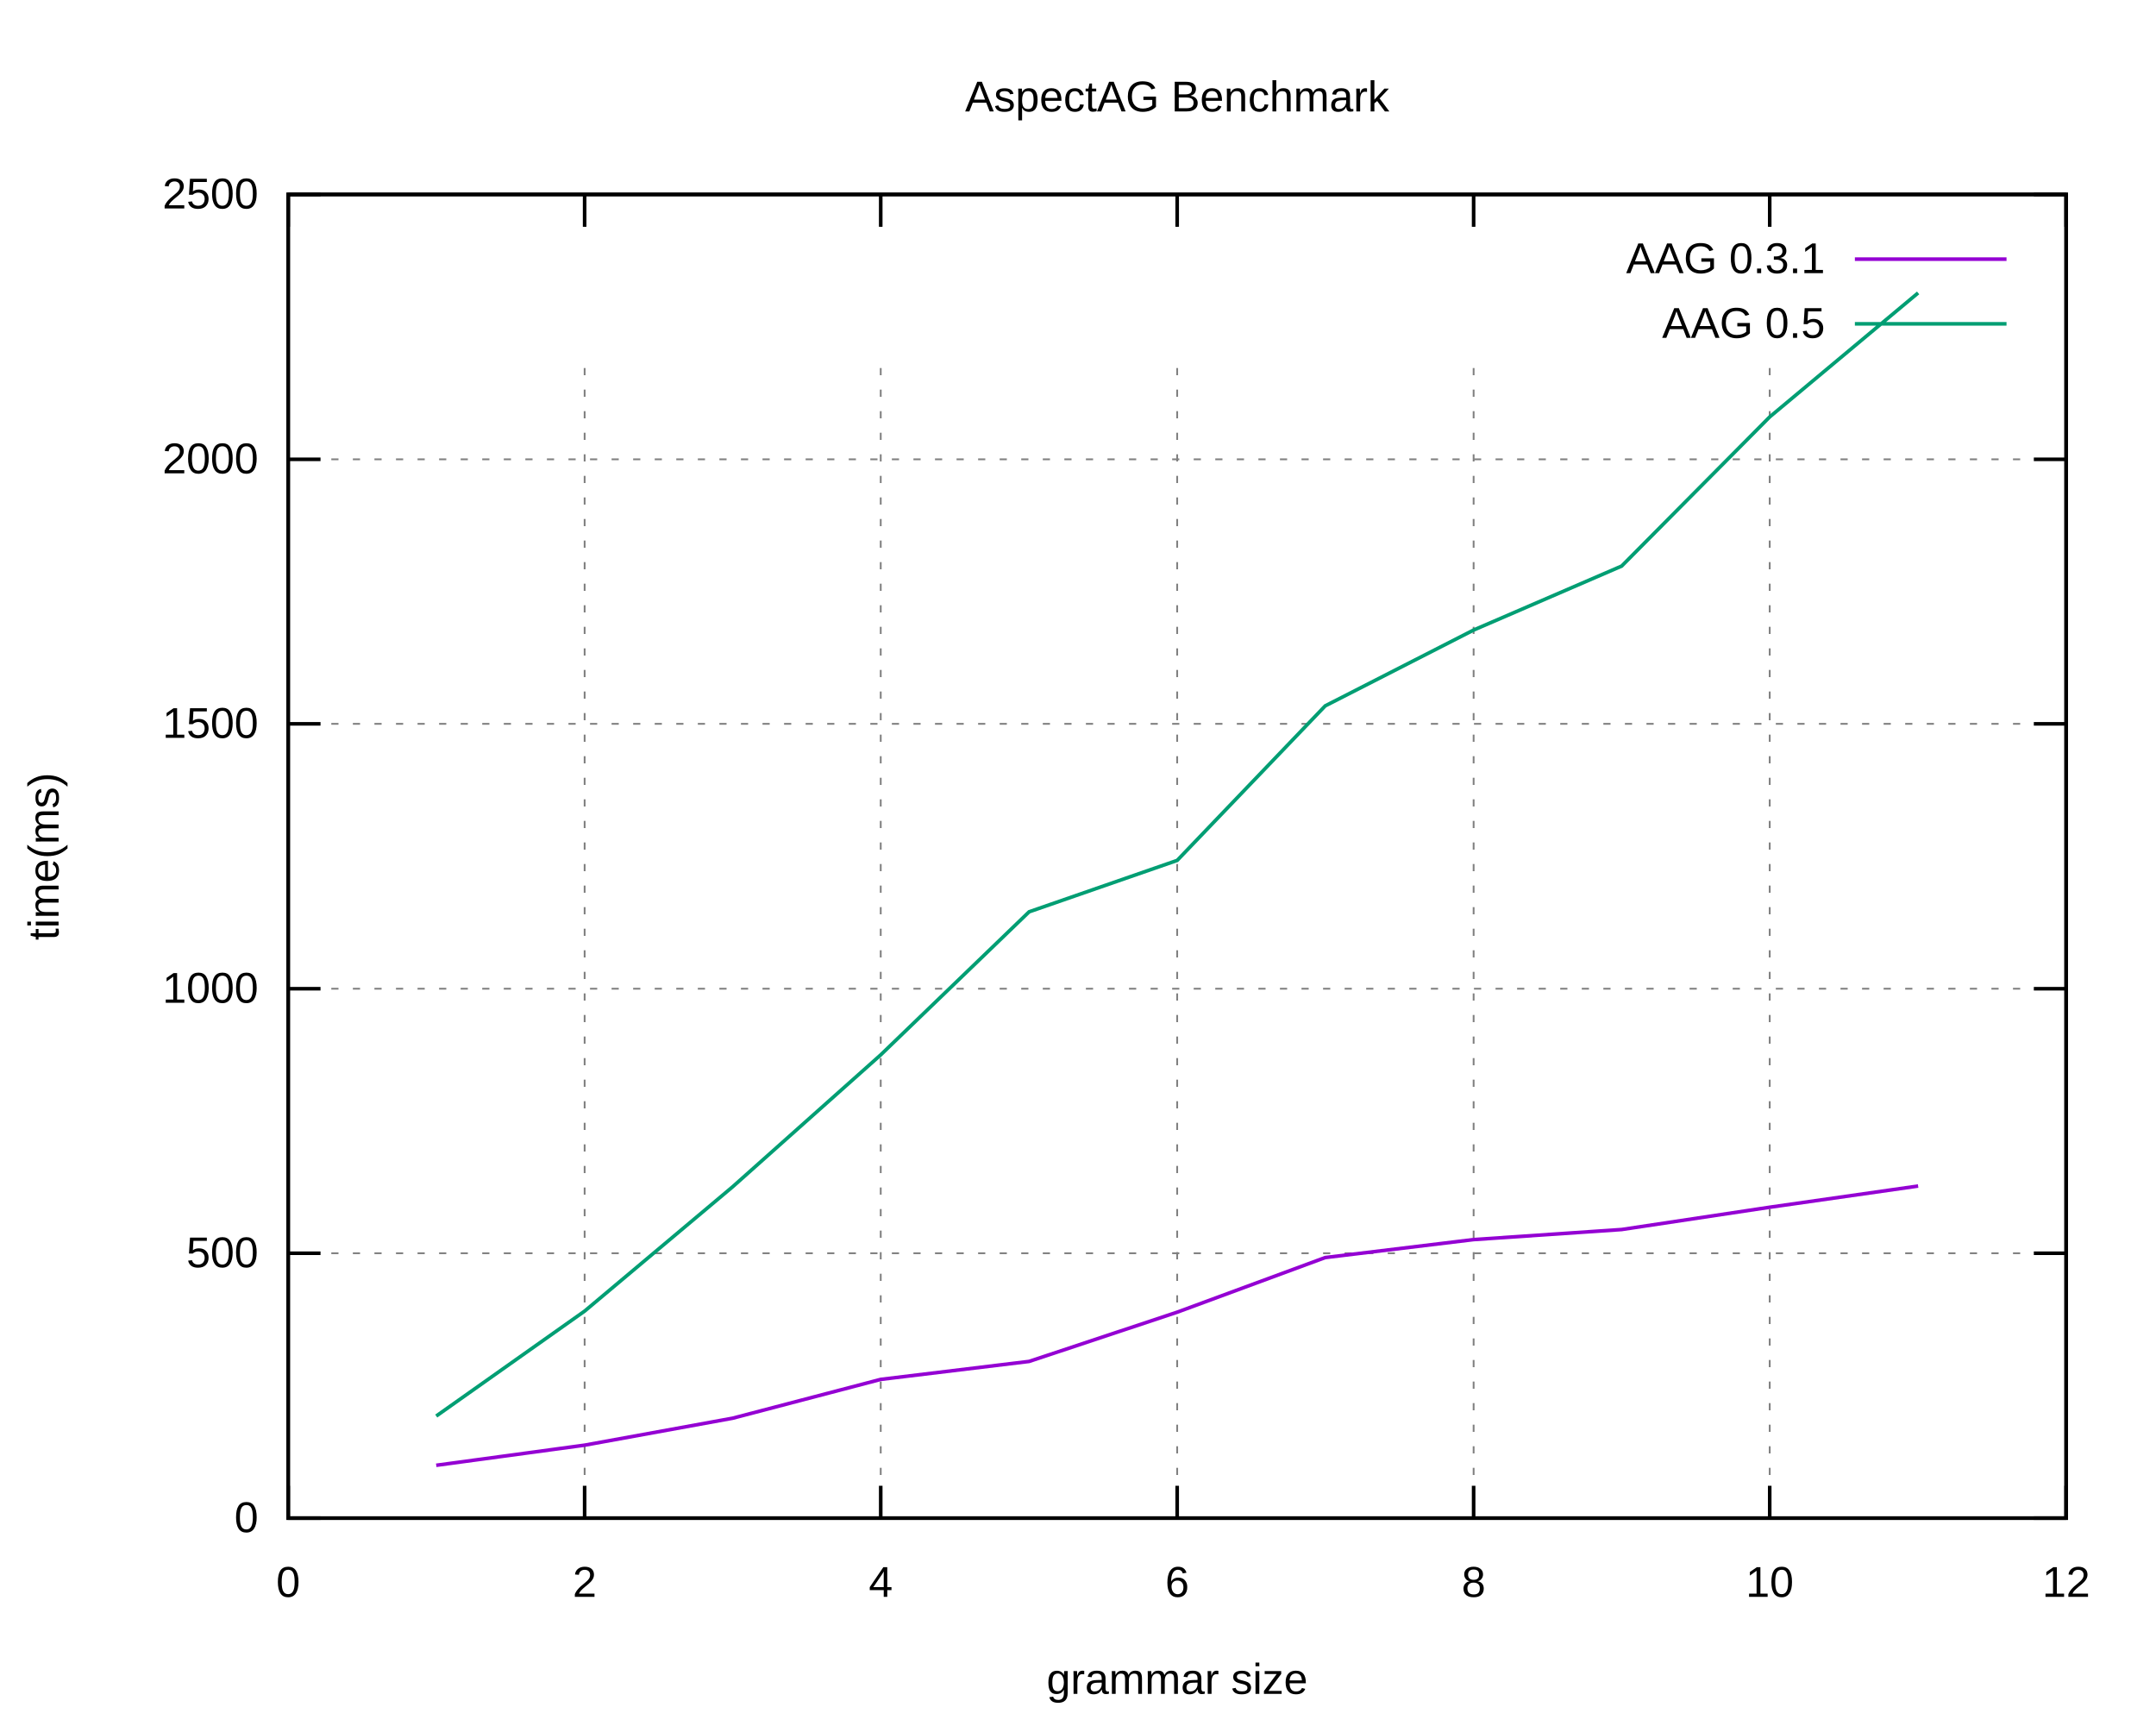
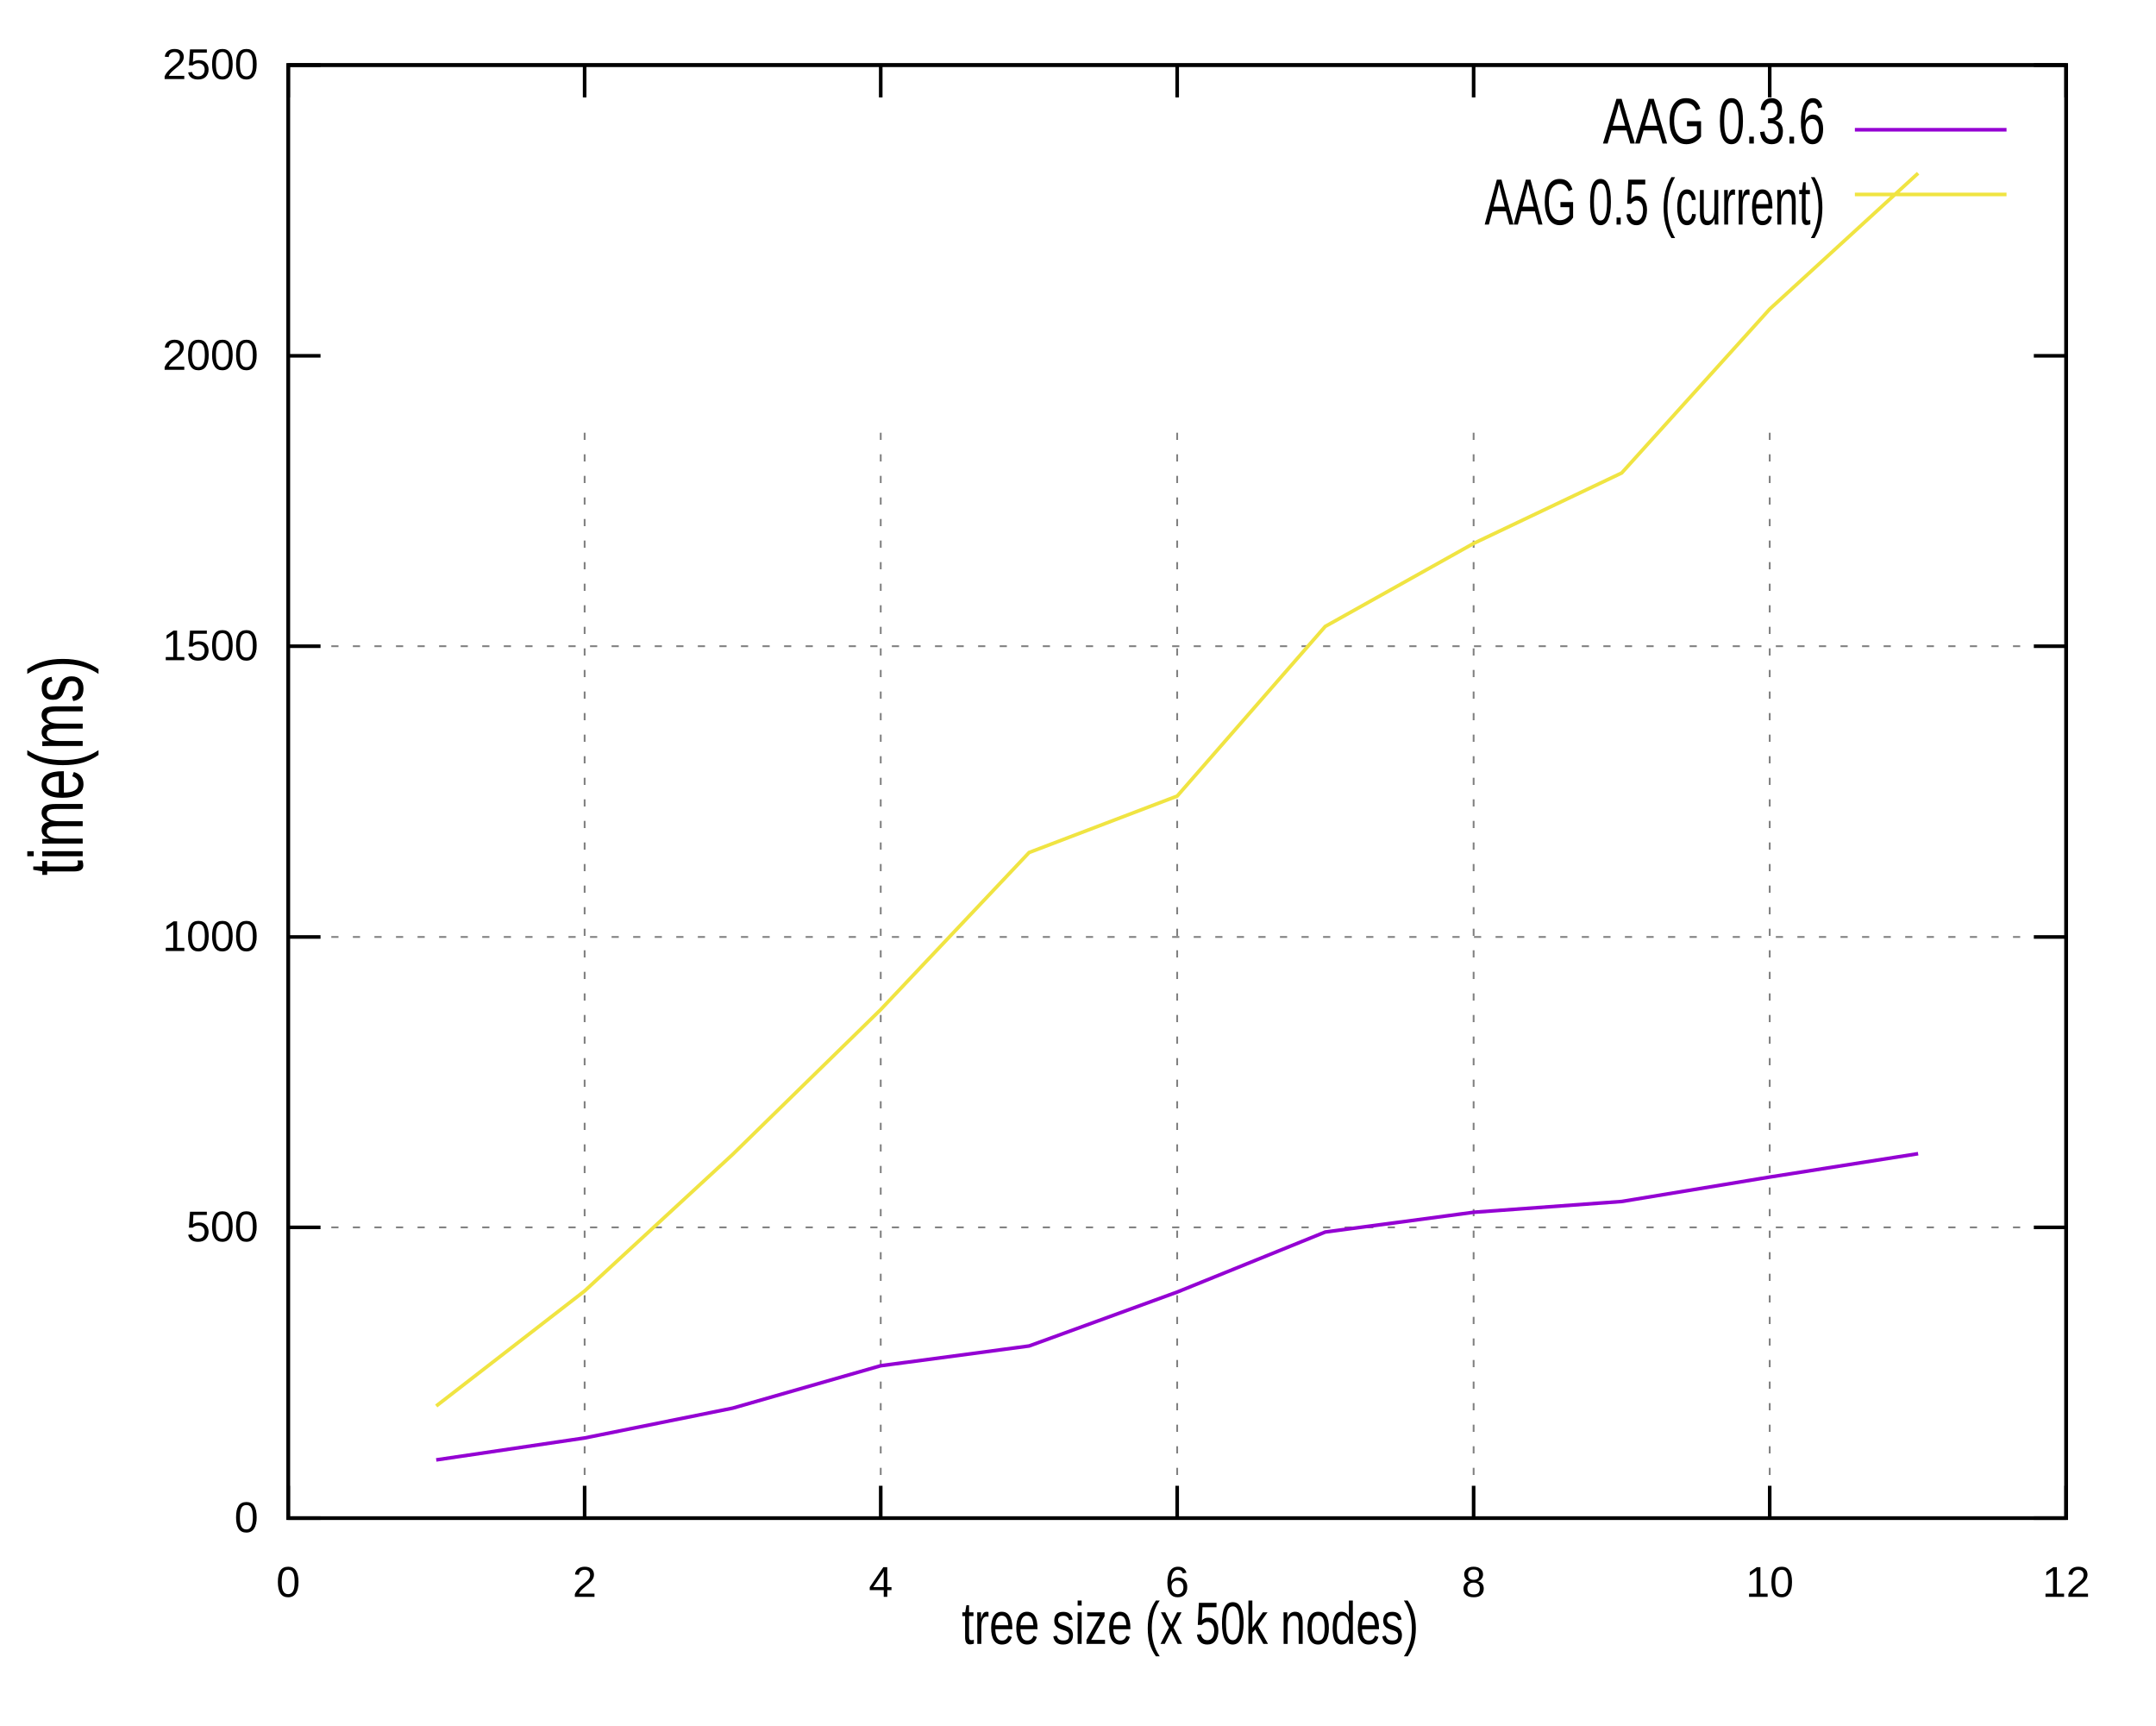
- <svg xmlns="http://www.w3.org/2000/svg" xmlns:xlink="http://www.w3.org/1999/xlink" width="600" height="480" viewBox="0 0 600 480">
+ <svg xmlns="http://www.w3.org/2000/svg" xmlns:xlink="http://www.w3.org/1999/xlink" width="600" height="480" viewBox="0 0 600 480" version="1.1" id="svg376">
+   <defs id="defs380" />
  <g id="gnuplot_canvas">
-     <rect x="0" y="0" width="600" height="480" fill="none" />
-     <defs>
-       <circle id="gpDot" r="0.5" stroke-width="0.5" stroke="currentColor" />
-       <path id="gpPt0" stroke-width="0.222" stroke="currentColor" d="M-1,0 h2 M0,-1 v2" />
-       <path id="gpPt1" stroke-width="0.222" stroke="currentColor" d="M-1,-1 L1,1 M1,-1 L-1,1" />
-       <path id="gpPt2" stroke-width="0.222" stroke="currentColor" d="M-1,0 L1,0 M0,-1 L0,1 M-1,-1 L1,1 M-1,1 L1,-1" />
-       <rect id="gpPt3" stroke-width="0.222" stroke="currentColor" x="-1" y="-1" width="2" height="2" />
-       <rect id="gpPt4" stroke-width="0.222" stroke="currentColor" fill="currentColor" x="-1" y="-1" width="2" height="2" />
-       <circle id="gpPt5" stroke-width="0.222" stroke="currentColor" cx="0" cy="0" r="1" />
-       <use xlink:href="#gpPt5" id="gpPt6" fill="currentColor" stroke="none" />
-       <path id="gpPt7" stroke-width="0.222" stroke="currentColor" d="M0,-1.33 L-1.33,0.67 L1.33,0.67 z" />
-       <use xlink:href="#gpPt7" id="gpPt8" fill="currentColor" stroke="none" />
-       <use xlink:href="#gpPt7" id="gpPt9" stroke="currentColor" transform="rotate(180)" />
-       <use xlink:href="#gpPt9" id="gpPt10" fill="currentColor" stroke="none" />
-       <use xlink:href="#gpPt3" id="gpPt11" stroke="currentColor" transform="rotate(45)" />
-       <use xlink:href="#gpPt11" id="gpPt12" fill="currentColor" stroke="none" />
-       <path id="gpPt13" stroke-width="0.222" stroke="currentColor" d="M0,1.330 L1.265,0.411 L0.782,-1.067 L-0.782,-1.076 L-1.265,0.411 z" />
-       <use xlink:href="#gpPt13" id="gpPt14" fill="currentColor" stroke="none" />
+     <rect x="0" y="0" width="600" height="480" id="rect6" style="fill:none" />
+     <defs id="defs34">
+       <circle id="gpDot" r="0.5" cx="0" cy="0" style="stroke:currentColor;stroke-width:0.5" />
+       <path id="gpPt0" d="M -1,0 H 1 M 0,-1 v 2" style="stroke:currentColor;stroke-width:0.222" />
+       <path id="gpPt1" d="M -1,-1 1,1 M 1,-1 -1,1" style="stroke:currentColor;stroke-width:0.222" />
+       <path id="gpPt2" d="M -1,0 H 1 M 0,-1 v 2 m -1,-2 2,2 m -2,0 2,-2" style="stroke:currentColor;stroke-width:0.222" />
+       <rect id="gpPt3" x="-1" y="-1" width="2" height="2" style="stroke:currentColor;stroke-width:0.222" />
+       <rect id="gpPt4" x="-1" y="-1" width="2" height="2" style="fill:currentColor;stroke:currentColor;stroke-width:0.222" />
+       <circle id="gpPt5" cx="0" cy="0" r="1" style="stroke:currentColor;stroke-width:0.222" />
+       <use xlink:href="#gpPt5" id="gpPt6" style="fill:currentColor;stroke:none" x="0" y="0" width="100%" height="100%" />
+       <path id="gpPt7" d="m 0,-1.33 -1.33,2 h 2.66 z" style="stroke:currentColor;stroke-width:0.222" />
+       <use xlink:href="#gpPt7" id="gpPt8" style="fill:currentColor;stroke:none" x="0" y="0" width="100%" height="100%" />
+       <use xlink:href="#gpPt7" id="gpPt9" transform="scale(-1)" style="stroke:currentColor" x="0" y="0" width="100%" height="100%" />
+       <use xlink:href="#gpPt9" id="gpPt10" style="fill:currentColor;stroke:none" x="0" y="0" width="100%" height="100%" />
+       <use xlink:href="#gpPt3" id="gpPt11" transform="rotate(45)" style="stroke:currentColor" x="0" y="0" width="100%" height="100%" />
+       <use xlink:href="#gpPt11" id="gpPt12" style="fill:currentColor;stroke:none" x="0" y="0" width="100%" height="100%" />
+       <path id="gpPt13" d="M 0,1.33 1.265,0.411 0.782,-1.067 -0.782,-1.076 -1.265,0.411 Z" style="stroke:currentColor;stroke-width:0.222" />
+       <use xlink:href="#gpPt13" id="gpPt14" style="fill:currentColor;stroke:none" x="0" y="0" width="100%" height="100%" />
      <filter id="textbox" filterUnits="objectBoundingBox" x="0" y="0" height="1" width="1">
-         <feFlood flood-color="white" flood-opacity="1" result="bgnd" />
-         <feComposite in="SourceGraphic" in2="bgnd" operator="atop" />
+         <feFlood flood-color="white" flood-opacity="1" result="bgnd" id="feFlood24" />
+         <feComposite in="SourceGraphic" in2="bgnd" operator="atop" id="feComposite26" />
      </filter>
      <filter id="greybox" filterUnits="objectBoundingBox" x="0" y="0" height="1" width="1">
-         <feFlood flood-color="lightgrey" flood-opacity="1" result="grey" />
-         <feComposite in="SourceGraphic" in2="grey" operator="atop" />
+         <feFlood flood-color="lightgrey" flood-opacity="1" result="grey" id="feFlood29" />
+         <feComposite in="SourceGraphic" in2="grey" operator="atop" id="feComposite31" />
      </filter>
    </defs>
-     <g fill="none" color="white" stroke="currentColor" stroke-width="1.00" stroke-linecap="butt" stroke-linejoin="miter">
- </g>
-     <g fill="none" color="black" stroke="currentColor" stroke-width="1.00" stroke-linecap="butt" stroke-linejoin="miter">
- </g>
-     <g fill="none" color="black" stroke="black" stroke-width="0.50" stroke-linecap="butt" stroke-linejoin="miter">
- </g>
-     <g fill="none" color="gray" stroke="currentColor" stroke-width="0.50" stroke-linecap="butt" stroke-linejoin="miter">
-       <path stroke="gray" stroke-dasharray="2,4" class="gridline" d="M80.2,422.4 L575.0,422.4  " />
-     </g>
-     <g fill="none" color="gray" stroke="gray" stroke-width="1.00" stroke-linecap="butt" stroke-linejoin="miter">
- </g>
-     <g fill="none" color="black" stroke="currentColor" stroke-width="1.00" stroke-linecap="butt" stroke-linejoin="miter">
-       <path stroke="black" d="M80.2,422.4 L89.2,422.4 M575.0,422.4 L566.0,422.4  " />
-       <g transform="translate(71.9,426.3)" stroke="none" fill="black" font-family="Arial" font-size="12.00" text-anchor="end">
-         <text>
-           <tspan font-family="Arial"> 0</tspan>
-         </text>
-       </g>
-     </g>
-     <g fill="none" color="black" stroke="currentColor" stroke-width="1.00" stroke-linecap="butt" stroke-linejoin="miter">
- </g>
-     <g fill="none" color="black" stroke="black" stroke-width="0.50" stroke-linecap="butt" stroke-linejoin="miter">
- </g>
-     <g fill="none" color="gray" stroke="currentColor" stroke-width="0.50" stroke-linecap="butt" stroke-linejoin="miter">
-       <path stroke="gray" stroke-dasharray="2,4" class="gridline" d="M80.2,348.7 L575.0,348.7  " />
-     </g>
-     <g fill="none" color="gray" stroke="gray" stroke-width="1.00" stroke-linecap="butt" stroke-linejoin="miter">
- </g>
-     <g fill="none" color="black" stroke="currentColor" stroke-width="1.00" stroke-linecap="butt" stroke-linejoin="miter">
-       <path stroke="black" d="M80.2,348.7 L89.2,348.7 M575.0,348.7 L566.0,348.7  " />
-       <g transform="translate(71.9,352.6)" stroke="none" fill="black" font-family="Arial" font-size="12.00" text-anchor="end">
-         <text>
-           <tspan font-family="Arial"> 500</tspan>
-         </text>
-       </g>
-     </g>
-     <g fill="none" color="black" stroke="currentColor" stroke-width="1.00" stroke-linecap="butt" stroke-linejoin="miter">
- </g>
-     <g fill="none" color="black" stroke="black" stroke-width="0.50" stroke-linecap="butt" stroke-linejoin="miter">
- </g>
-     <g fill="none" color="gray" stroke="currentColor" stroke-width="0.50" stroke-linecap="butt" stroke-linejoin="miter">
-       <path stroke="gray" stroke-dasharray="2,4" class="gridline" d="M80.2,275.1 L575.0,275.1  " />
-     </g>
-     <g fill="none" color="gray" stroke="gray" stroke-width="1.00" stroke-linecap="butt" stroke-linejoin="miter">
- </g>
-     <g fill="none" color="black" stroke="currentColor" stroke-width="1.00" stroke-linecap="butt" stroke-linejoin="miter">
-       <path stroke="black" d="M80.2,275.1 L89.2,275.1 M575.0,275.1 L566.0,275.1  " />
-       <g transform="translate(71.9,279.0)" stroke="none" fill="black" font-family="Arial" font-size="12.00" text-anchor="end">
-         <text>
-           <tspan font-family="Arial"> 1000</tspan>
-         </text>
-       </g>
-     </g>
-     <g fill="none" color="black" stroke="currentColor" stroke-width="1.00" stroke-linecap="butt" stroke-linejoin="miter">
- </g>
-     <g fill="none" color="black" stroke="black" stroke-width="0.50" stroke-linecap="butt" stroke-linejoin="miter">
- </g>
-     <g fill="none" color="gray" stroke="currentColor" stroke-width="0.50" stroke-linecap="butt" stroke-linejoin="miter">
-       <path stroke="gray" stroke-dasharray="2,4" class="gridline" d="M80.2,201.4 L575.0,201.4  " />
-     </g>
-     <g fill="none" color="gray" stroke="gray" stroke-width="1.00" stroke-linecap="butt" stroke-linejoin="miter">
- </g>
-     <g fill="none" color="black" stroke="currentColor" stroke-width="1.00" stroke-linecap="butt" stroke-linejoin="miter">
-       <path stroke="black" d="M80.2,201.4 L89.2,201.4 M575.0,201.4 L566.0,201.4  " />
-       <g transform="translate(71.9,205.3)" stroke="none" fill="black" font-family="Arial" font-size="12.00" text-anchor="end">
-         <text>
-           <tspan font-family="Arial"> 1500</tspan>
-         </text>
-       </g>
-     </g>
-     <g fill="none" color="black" stroke="currentColor" stroke-width="1.00" stroke-linecap="butt" stroke-linejoin="miter">
- </g>
-     <g fill="none" color="black" stroke="black" stroke-width="0.50" stroke-linecap="butt" stroke-linejoin="miter">
- </g>
-     <g fill="none" color="gray" stroke="currentColor" stroke-width="0.50" stroke-linecap="butt" stroke-linejoin="miter">
-       <path stroke="gray" stroke-dasharray="2,4" class="gridline" d="M80.2,127.8 L575.0,127.8  " />
-     </g>
-     <g fill="none" color="gray" stroke="gray" stroke-width="1.00" stroke-linecap="butt" stroke-linejoin="miter">
- </g>
-     <g fill="none" color="black" stroke="currentColor" stroke-width="1.00" stroke-linecap="butt" stroke-linejoin="miter">
-       <path stroke="black" d="M80.2,127.8 L89.2,127.8 M575.0,127.8 L566.0,127.8  " />
-       <g transform="translate(71.9,131.7)" stroke="none" fill="black" font-family="Arial" font-size="12.00" text-anchor="end">
-         <text>
-           <tspan font-family="Arial"> 2000</tspan>
-         </text>
-       </g>
-     </g>
-     <g fill="none" color="black" stroke="currentColor" stroke-width="1.00" stroke-linecap="butt" stroke-linejoin="miter">
- </g>
-     <g fill="none" color="black" stroke="black" stroke-width="0.50" stroke-linecap="butt" stroke-linejoin="miter">
- </g>
-     <g fill="none" color="gray" stroke="currentColor" stroke-width="0.50" stroke-linecap="butt" stroke-linejoin="miter">
-       <path stroke="gray" stroke-dasharray="2,4" class="gridline" d="M80.2,54.1 L575.0,54.1  " />
-     </g>
-     <g fill="none" color="gray" stroke="gray" stroke-width="1.00" stroke-linecap="butt" stroke-linejoin="miter">
- </g>
-     <g fill="none" color="black" stroke="currentColor" stroke-width="1.00" stroke-linecap="butt" stroke-linejoin="miter">
-       <path stroke="black" d="M80.2,54.1 L89.2,54.1 M575.0,54.1 L566.0,54.1  " />
-       <g transform="translate(71.9,58.0)" stroke="none" fill="black" font-family="Arial" font-size="12.00" text-anchor="end">
-         <text>
-           <tspan font-family="Arial"> 2500</tspan>
-         </text>
-       </g>
-     </g>
-     <g fill="none" color="black" stroke="currentColor" stroke-width="1.00" stroke-linecap="butt" stroke-linejoin="miter">
- </g>
-     <g fill="none" color="black" stroke="black" stroke-width="0.50" stroke-linecap="butt" stroke-linejoin="miter">
- </g>
-     <g fill="none" color="gray" stroke="currentColor" stroke-width="0.50" stroke-linecap="butt" stroke-linejoin="miter">
-       <path stroke="gray" stroke-dasharray="2,4" class="gridline" d="M80.2,422.4 L80.2,99.1 M80.2,63.1 L80.2,54.1  " />
-     </g>
-     <g fill="none" color="gray" stroke="gray" stroke-width="1.00" stroke-linecap="butt" stroke-linejoin="miter">
- </g>
-     <g fill="none" color="black" stroke="currentColor" stroke-width="1.00" stroke-linecap="butt" stroke-linejoin="miter">
-       <path stroke="black" d="M80.2,422.4 L80.2,413.4 M80.2,54.1 L80.2,63.1  " />
-       <g transform="translate(80.2,444.3)" stroke="none" fill="black" font-family="Arial" font-size="12.00" text-anchor="middle">
-         <text>
-           <tspan font-family="Arial"> 0</tspan>
-         </text>
-       </g>
-     </g>
-     <g fill="none" color="black" stroke="currentColor" stroke-width="1.00" stroke-linecap="butt" stroke-linejoin="miter">
- </g>
-     <g fill="none" color="black" stroke="black" stroke-width="0.50" stroke-linecap="butt" stroke-linejoin="miter">
- </g>
-     <g fill="none" color="gray" stroke="currentColor" stroke-width="0.50" stroke-linecap="butt" stroke-linejoin="miter">
-       <path stroke="gray" stroke-dasharray="2,4" class="gridline" d="M162.7,422.4 L162.7,99.1 M162.7,63.1 L162.7,54.1  " />
-     </g>
-     <g fill="none" color="gray" stroke="gray" stroke-width="1.00" stroke-linecap="butt" stroke-linejoin="miter">
- </g>
-     <g fill="none" color="black" stroke="currentColor" stroke-width="1.00" stroke-linecap="butt" stroke-linejoin="miter">
-       <path stroke="black" d="M162.7,422.4 L162.7,413.4 M162.7,54.1 L162.7,63.1  " />
-       <g transform="translate(162.7,444.3)" stroke="none" fill="black" font-family="Arial" font-size="12.00" text-anchor="middle">
-         <text>
-           <tspan font-family="Arial"> 2</tspan>
-         </text>
-       </g>
-     </g>
-     <g fill="none" color="black" stroke="currentColor" stroke-width="1.00" stroke-linecap="butt" stroke-linejoin="miter">
- </g>
-     <g fill="none" color="black" stroke="black" stroke-width="0.50" stroke-linecap="butt" stroke-linejoin="miter">
- </g>
-     <g fill="none" color="gray" stroke="currentColor" stroke-width="0.50" stroke-linecap="butt" stroke-linejoin="miter">
-       <path stroke="gray" stroke-dasharray="2,4" class="gridline" d="M245.1,422.4 L245.1,99.1 M245.1,63.1 L245.1,54.1  " />
-     </g>
-     <g fill="none" color="gray" stroke="gray" stroke-width="1.00" stroke-linecap="butt" stroke-linejoin="miter">
- </g>
-     <g fill="none" color="black" stroke="currentColor" stroke-width="1.00" stroke-linecap="butt" stroke-linejoin="miter">
-       <path stroke="black" d="M245.1,422.4 L245.1,413.4 M245.1,54.1 L245.1,63.1  " />
-       <g transform="translate(245.1,444.3)" stroke="none" fill="black" font-family="Arial" font-size="12.00" text-anchor="middle">
-         <text>
-           <tspan font-family="Arial"> 4</tspan>
-         </text>
-       </g>
-     </g>
-     <g fill="none" color="black" stroke="currentColor" stroke-width="1.00" stroke-linecap="butt" stroke-linejoin="miter">
- </g>
-     <g fill="none" color="black" stroke="black" stroke-width="0.50" stroke-linecap="butt" stroke-linejoin="miter">
- </g>
-     <g fill="none" color="gray" stroke="currentColor" stroke-width="0.50" stroke-linecap="butt" stroke-linejoin="miter">
-       <path stroke="gray" stroke-dasharray="2,4" class="gridline" d="M327.6,422.4 L327.6,99.1 M327.6,63.1 L327.6,54.1  " />
-     </g>
-     <g fill="none" color="gray" stroke="gray" stroke-width="1.00" stroke-linecap="butt" stroke-linejoin="miter">
- </g>
-     <g fill="none" color="black" stroke="currentColor" stroke-width="1.00" stroke-linecap="butt" stroke-linejoin="miter">
-       <path stroke="black" d="M327.6,422.4 L327.6,413.4 M327.6,54.1 L327.6,63.1  " />
-       <g transform="translate(327.6,444.3)" stroke="none" fill="black" font-family="Arial" font-size="12.00" text-anchor="middle">
-         <text>
-           <tspan font-family="Arial"> 6</tspan>
-         </text>
-       </g>
-     </g>
-     <g fill="none" color="black" stroke="currentColor" stroke-width="1.00" stroke-linecap="butt" stroke-linejoin="miter">
- </g>
-     <g fill="none" color="black" stroke="black" stroke-width="0.50" stroke-linecap="butt" stroke-linejoin="miter">
- </g>
-     <g fill="none" color="gray" stroke="currentColor" stroke-width="0.50" stroke-linecap="butt" stroke-linejoin="miter">
-       <path stroke="gray" stroke-dasharray="2,4" class="gridline" d="M410.1,422.4 L410.1,99.1 M410.1,63.1 L410.1,54.1  " />
-     </g>
-     <g fill="none" color="gray" stroke="gray" stroke-width="1.00" stroke-linecap="butt" stroke-linejoin="miter">
- </g>
-     <g fill="none" color="black" stroke="currentColor" stroke-width="1.00" stroke-linecap="butt" stroke-linejoin="miter">
-       <path stroke="black" d="M410.1,422.4 L410.1,413.4 M410.1,54.1 L410.1,63.1  " />
-       <g transform="translate(410.1,444.3)" stroke="none" fill="black" font-family="Arial" font-size="12.00" text-anchor="middle">
-         <text>
-           <tspan font-family="Arial"> 8</tspan>
-         </text>
-       </g>
-     </g>
-     <g fill="none" color="black" stroke="currentColor" stroke-width="1.00" stroke-linecap="butt" stroke-linejoin="miter">
- </g>
-     <g fill="none" color="black" stroke="black" stroke-width="0.50" stroke-linecap="butt" stroke-linejoin="miter">
- </g>
-     <g fill="none" color="gray" stroke="currentColor" stroke-width="0.50" stroke-linecap="butt" stroke-linejoin="miter">
-       <path stroke="gray" stroke-dasharray="2,4" class="gridline" d="M492.5,422.4 L492.5,99.1 M492.5,63.1 L492.5,54.1  " />
-     </g>
-     <g fill="none" color="gray" stroke="gray" stroke-width="1.00" stroke-linecap="butt" stroke-linejoin="miter">
- </g>
-     <g fill="none" color="black" stroke="currentColor" stroke-width="1.00" stroke-linecap="butt" stroke-linejoin="miter">
-       <path stroke="black" d="M492.5,422.4 L492.5,413.4 M492.5,54.1 L492.5,63.1  " />
-       <g transform="translate(492.5,444.3)" stroke="none" fill="black" font-family="Arial" font-size="12.00" text-anchor="middle">
-         <text>
-           <tspan font-family="Arial"> 10</tspan>
-         </text>
-       </g>
-     </g>
-     <g fill="none" color="black" stroke="currentColor" stroke-width="1.00" stroke-linecap="butt" stroke-linejoin="miter">
- </g>
-     <g fill="none" color="black" stroke="black" stroke-width="0.50" stroke-linecap="butt" stroke-linejoin="miter">
- </g>
-     <g fill="none" color="gray" stroke="currentColor" stroke-width="0.50" stroke-linecap="butt" stroke-linejoin="miter">
-       <path stroke="gray" stroke-dasharray="2,4" class="gridline" d="M575.0,422.4 L575.0,54.1  " />
-     </g>
-     <g fill="none" color="gray" stroke="gray" stroke-width="1.00" stroke-linecap="butt" stroke-linejoin="miter">
- </g>
-     <g fill="none" color="black" stroke="currentColor" stroke-width="1.00" stroke-linecap="butt" stroke-linejoin="miter">
-       <path stroke="black" d="M575.0,422.4 L575.0,413.4 M575.0,54.1 L575.0,63.1  " />
-       <g transform="translate(575.0,444.3)" stroke="none" fill="black" font-family="Arial" font-size="12.00" text-anchor="middle">
-         <text>
-           <tspan font-family="Arial"> 12</tspan>
-         </text>
-       </g>
-     </g>
-     <g fill="none" color="black" stroke="currentColor" stroke-width="1.00" stroke-linecap="butt" stroke-linejoin="miter">
- </g>
-     <g fill="none" color="black" stroke="currentColor" stroke-width="1.00" stroke-linecap="butt" stroke-linejoin="miter">
-       <path stroke="black" d="M80.2,54.1 L80.2,422.4 L575.0,422.4 L575.0,54.1 L80.2,54.1 Z  " />
-     </g>
-     <g fill="none" color="black" stroke="currentColor" stroke-width="1.00" stroke-linecap="butt" stroke-linejoin="miter">
-       <g transform="translate(16.3,238.3) rotate(270)" stroke="none" fill="black" font-family="Arial" font-size="12.00" text-anchor="middle">
-         <text>
-           <tspan font-family="Arial">time(ms)</tspan>
-         </text>
-       </g>
-     </g>
-     <g fill="none" color="black" stroke="currentColor" stroke-width="1.00" stroke-linecap="butt" stroke-linejoin="miter">
-       <g transform="translate(327.6,471.3)" stroke="none" fill="black" font-family="Arial" font-size="12.00" text-anchor="middle">
-         <text>
-           <tspan font-family="Arial">grammar size</tspan>
-         </text>
-       </g>
-     </g>
-     <g fill="none" color="black" stroke="currentColor" stroke-width="1.00" stroke-linecap="butt" stroke-linejoin="miter">
-       <g transform="translate(327.6,31.0)" stroke="none" fill="black" font-family="Arial" font-size="12.00" text-anchor="middle">
-         <text>
-           <tspan font-family="Arial">AspectAG Benchmark</tspan>
-         </text>
-       </g>
-     </g>
+     <g id="g36" style="color:#ffffff;fill:none;stroke:currentColor;stroke-width:1;stroke-linecap:butt;stroke-linejoin:miter" />
+     <g id="g38" style="color:#000000;fill:none;stroke:currentColor;stroke-width:1;stroke-linecap:butt;stroke-linejoin:miter" />
+     <g id="g40" style="color:#000000;fill:none;stroke:#000000;stroke-width:0.5;stroke-linecap:butt;stroke-linejoin:miter" />
+     <g id="g44" style="color:#808080;fill:none;stroke:currentColor;stroke-width:0.5;stroke-linecap:butt;stroke-linejoin:miter">
+       <path class="gridline" d="M 80.2,422.4 H 575" id="path42" style="stroke:#808080;stroke-dasharray:2, 4" />
+     </g>
+     <g id="g46" style="color:#808080;fill:none;stroke:#808080;stroke-width:1;stroke-linecap:butt;stroke-linejoin:miter" />
+     <g id="g56" style="color:#000000;fill:none;stroke:currentColor;stroke-width:1;stroke-linecap:butt;stroke-linejoin:miter">
+       <path d="m 80.2,422.4 h 9 m 485.8,0 h -9" id="path48" style="stroke:#000000" />
+       <g transform="translate(71.9,426.3)" font-size="12.00" id="g54" style="font-size:12px;font-family:Arial;text-anchor:end;fill:#000000;stroke:none">
+         <text id="text52">
+           <tspan id="tspan50" style="font-family:Arial">0</tspan>
+         </text>
+       </g>
+     </g>
+     <g id="g58" style="color:#000000;fill:none;stroke:currentColor;stroke-width:1;stroke-linecap:butt;stroke-linejoin:miter" />
+     <g id="g60" style="color:#000000;fill:none;stroke:#000000;stroke-width:0.5;stroke-linecap:butt;stroke-linejoin:miter" />
+     <g id="g64" style="color:#808080;fill:none;stroke:currentColor;stroke-width:0.5;stroke-linecap:butt;stroke-linejoin:miter">
+       <path class="gridline" d="M 80.2,341.5 H 575" id="path62" style="stroke:#808080;stroke-dasharray:2, 4" />
+     </g>
+     <g id="g66" style="color:#808080;fill:none;stroke:#808080;stroke-width:1;stroke-linecap:butt;stroke-linejoin:miter" />
+     <g id="g76" style="color:#000000;fill:none;stroke:currentColor;stroke-width:1;stroke-linecap:butt;stroke-linejoin:miter">
+       <path d="m 80.2,341.5 h 9 m 485.8,0 h -9" id="path68" style="stroke:#000000" />
+       <g transform="translate(71.9,345.4)" font-size="12.00" id="g74" style="font-size:12px;font-family:Arial;text-anchor:end;fill:#000000;stroke:none">
+         <text id="text72">
+           <tspan id="tspan70" style="font-family:Arial">500</tspan>
+         </text>
+       </g>
+     </g>
+     <g id="g78" style="color:#000000;fill:none;stroke:currentColor;stroke-width:1;stroke-linecap:butt;stroke-linejoin:miter" />
+     <g id="g80" style="color:#000000;fill:none;stroke:#000000;stroke-width:0.5;stroke-linecap:butt;stroke-linejoin:miter" />
+     <g id="g84" style="color:#808080;fill:none;stroke:currentColor;stroke-width:0.5;stroke-linecap:butt;stroke-linejoin:miter">
+       <path class="gridline" d="M 80.2,260.7 H 575" id="path82" style="stroke:#808080;stroke-dasharray:2, 4" />
+     </g>
+     <g id="g86" style="color:#808080;fill:none;stroke:#808080;stroke-width:1;stroke-linecap:butt;stroke-linejoin:miter" />
+     <g id="g96" style="color:#000000;fill:none;stroke:currentColor;stroke-width:1;stroke-linecap:butt;stroke-linejoin:miter">
+       <path d="m 80.2,260.7 h 9 m 485.8,0 h -9" id="path88" style="stroke:#000000" />
+       <g transform="translate(71.9,264.6)" font-size="12.00" id="g94" style="font-size:12px;font-family:Arial;text-anchor:end;fill:#000000;stroke:none">
+         <text id="text92">
+           <tspan id="tspan90" style="font-family:Arial">1000</tspan>
+         </text>
+       </g>
+     </g>
+     <g id="g98" style="color:#000000;fill:none;stroke:currentColor;stroke-width:1;stroke-linecap:butt;stroke-linejoin:miter" />
+     <g id="g100" style="color:#000000;fill:none;stroke:#000000;stroke-width:0.5;stroke-linecap:butt;stroke-linejoin:miter" />
+     <g id="g104" style="color:#808080;fill:none;stroke:currentColor;stroke-width:0.5;stroke-linecap:butt;stroke-linejoin:miter">
+       <path class="gridline" d="M 80.2,179.8 H 575" id="path102" style="stroke:#808080;stroke-dasharray:2, 4" />
+     </g>
+     <g id="g106" style="color:#808080;fill:none;stroke:#808080;stroke-width:1;stroke-linecap:butt;stroke-linejoin:miter" />
+     <g id="g116" style="color:#000000;fill:none;stroke:currentColor;stroke-width:1;stroke-linecap:butt;stroke-linejoin:miter">
+       <path d="m 80.2,179.8 h 9 m 485.8,0 h -9" id="path108" style="stroke:#000000" />
+       <g transform="translate(71.9,183.7)" font-size="12.00" id="g114" style="font-size:12px;font-family:Arial;text-anchor:end;fill:#000000;stroke:none">
+         <text id="text112">
+           <tspan id="tspan110" style="font-family:Arial">1500</tspan>
+         </text>
+       </g>
+     </g>
+     <g id="g118" style="color:#000000;fill:none;stroke:currentColor;stroke-width:1;stroke-linecap:butt;stroke-linejoin:miter" />
+     <g id="g120" style="color:#000000;fill:none;stroke:#000000;stroke-width:0.5;stroke-linecap:butt;stroke-linejoin:miter" />
+     <g id="g124" style="color:#808080;fill:none;stroke:currentColor;stroke-width:0.5;stroke-linecap:butt;stroke-linejoin:miter">
+       <path class="gridline" d="M 566.7,99 H 575" id="path122" style="stroke:#808080;stroke-dasharray:2, 4" />
+     </g>
+     <g id="g126" style="color:#808080;fill:none;stroke:#808080;stroke-width:1;stroke-linecap:butt;stroke-linejoin:miter" />
+     <g id="g136" style="color:#000000;fill:none;stroke:currentColor;stroke-width:1;stroke-linecap:butt;stroke-linejoin:miter">
+       <path d="m 80.2,99 h 9 M 575,99 h -9" id="path128" style="stroke:#000000" />
+       <g transform="translate(71.9,102.9)" font-size="12.00" id="g134" style="font-size:12px;font-family:Arial;text-anchor:end;fill:#000000;stroke:none">
+         <text id="text132">
+           <tspan id="tspan130" style="font-family:Arial">2000</tspan>
+         </text>
+       </g>
+     </g>
+     <g id="g138" style="color:#000000;fill:none;stroke:currentColor;stroke-width:1;stroke-linecap:butt;stroke-linejoin:miter" />
+     <g id="g140" style="color:#000000;fill:none;stroke:#000000;stroke-width:0.5;stroke-linecap:butt;stroke-linejoin:miter" />
+     <g id="g144" style="color:#808080;fill:none;stroke:currentColor;stroke-width:0.5;stroke-linecap:butt;stroke-linejoin:miter">
+       <path class="gridline" d="M 80.2,18.1 H 575" id="path142" style="stroke:#808080;stroke-dasharray:2, 4" />
+     </g>
+     <g id="g146" style="color:#808080;fill:none;stroke:#808080;stroke-width:1;stroke-linecap:butt;stroke-linejoin:miter" />
+     <g id="g156" style="color:#000000;fill:none;stroke:currentColor;stroke-width:1;stroke-linecap:butt;stroke-linejoin:miter">
+       <path d="m 80.2,18.1 h 9 m 485.8,0 h -9" id="path148" style="stroke:#000000" />
+       <g transform="translate(71.9,22)" font-size="12.00" id="g154" style="font-size:12px;font-family:Arial;text-anchor:end;fill:#000000;stroke:none">
+         <text id="text152">
+           <tspan id="tspan150" style="font-family:Arial">2500</tspan>
+         </text>
+       </g>
+     </g>
+     <g id="g158" style="color:#000000;fill:none;stroke:currentColor;stroke-width:1;stroke-linecap:butt;stroke-linejoin:miter" />
+     <g id="g160" style="color:#000000;fill:none;stroke:#000000;stroke-width:0.5;stroke-linecap:butt;stroke-linejoin:miter" />
+     <g id="g164" style="color:#808080;fill:none;stroke:currentColor;stroke-width:0.5;stroke-linecap:butt;stroke-linejoin:miter">
+       <path class="gridline" d="M 80.2,422.4 V 117.1 m 0,-90 v -9" id="path162" style="stroke:#808080;stroke-dasharray:2, 4" />
+     </g>
+     <g id="g166" style="color:#808080;fill:none;stroke:#808080;stroke-width:1;stroke-linecap:butt;stroke-linejoin:miter" />
+     <g id="g176" style="color:#000000;fill:none;stroke:currentColor;stroke-width:1;stroke-linecap:butt;stroke-linejoin:miter">
+       <path d="m 80.2,422.4 v -9 m 0,-395.3 v 9" id="path168" style="stroke:#000000" />
+       <g transform="translate(80.2,444.3)" font-size="12.00" id="g174" style="font-size:12px;font-family:Arial;text-anchor:middle;fill:#000000;stroke:none">
+         <text id="text172">
+           <tspan id="tspan170" style="font-family:Arial">0</tspan>
+         </text>
+       </g>
+     </g>
+     <g id="g178" style="color:#000000;fill:none;stroke:currentColor;stroke-width:1;stroke-linecap:butt;stroke-linejoin:miter" />
+     <g id="g180" style="color:#000000;fill:none;stroke:#000000;stroke-width:0.5;stroke-linecap:butt;stroke-linejoin:miter" />
+     <g id="g184" style="color:#808080;fill:none;stroke:currentColor;stroke-width:0.5;stroke-linecap:butt;stroke-linejoin:miter">
+       <path class="gridline" d="M 162.7,422.4 V 117.1 m 0,-90 v -9" id="path182" style="stroke:#808080;stroke-dasharray:2, 4" />
+     </g>
+     <g id="g186" style="color:#808080;fill:none;stroke:#808080;stroke-width:1;stroke-linecap:butt;stroke-linejoin:miter" />
+     <g id="g196" style="color:#000000;fill:none;stroke:currentColor;stroke-width:1;stroke-linecap:butt;stroke-linejoin:miter">
+       <path d="m 162.7,422.4 v -9 m 0,-395.3 v 9" id="path188" style="stroke:#000000" />
+       <g transform="translate(162.7,444.3)" font-size="12.00" id="g194" style="font-size:12px;font-family:Arial;text-anchor:middle;fill:#000000;stroke:none">
+         <text id="text192">
+           <tspan id="tspan190" style="font-family:Arial">2</tspan>
+         </text>
+       </g>
+     </g>
+     <g id="g198" style="color:#000000;fill:none;stroke:currentColor;stroke-width:1;stroke-linecap:butt;stroke-linejoin:miter" />
+     <g id="g200" style="color:#000000;fill:none;stroke:#000000;stroke-width:0.5;stroke-linecap:butt;stroke-linejoin:miter" />
+     <g id="g204" style="color:#808080;fill:none;stroke:currentColor;stroke-width:0.5;stroke-linecap:butt;stroke-linejoin:miter">
+       <path class="gridline" d="M 245.1,422.4 V 117.1 m 0,-90 v -9" id="path202" style="stroke:#808080;stroke-dasharray:2, 4" />
+     </g>
+     <g id="g206" style="color:#808080;fill:none;stroke:#808080;stroke-width:1;stroke-linecap:butt;stroke-linejoin:miter" />
+     <g id="g216" style="color:#000000;fill:none;stroke:currentColor;stroke-width:1;stroke-linecap:butt;stroke-linejoin:miter">
+       <path d="m 245.1,422.4 v -9 m 0,-395.3 v 9" id="path208" style="stroke:#000000" />
+       <g transform="translate(245.1,444.3)" font-size="12.00" id="g214" style="font-size:12px;font-family:Arial;text-anchor:middle;fill:#000000;stroke:none">
+         <text id="text212">
+           <tspan id="tspan210" style="font-family:Arial">4</tspan>
+         </text>
+       </g>
+     </g>
+     <g id="g218" style="color:#000000;fill:none;stroke:currentColor;stroke-width:1;stroke-linecap:butt;stroke-linejoin:miter" />
+     <g id="g220" style="color:#000000;fill:none;stroke:#000000;stroke-width:0.5;stroke-linecap:butt;stroke-linejoin:miter" />
+     <g id="g224" style="color:#808080;fill:none;stroke:currentColor;stroke-width:0.5;stroke-linecap:butt;stroke-linejoin:miter">
+       <path class="gridline" d="M 327.6,422.4 V 117.1 m 0,-90 v -9" id="path222" style="stroke:#808080;stroke-dasharray:2, 4" />
+     </g>
+     <g id="g226" style="color:#808080;fill:none;stroke:#808080;stroke-width:1;stroke-linecap:butt;stroke-linejoin:miter" />
+     <g id="g236" style="color:#000000;fill:none;stroke:currentColor;stroke-width:1;stroke-linecap:butt;stroke-linejoin:miter">
+       <path d="m 327.6,422.4 v -9 m 0,-395.3 v 9" id="path228" style="stroke:#000000" />
+       <g transform="translate(327.6,444.3)" font-size="12.00" id="g234" style="font-size:12px;font-family:Arial;text-anchor:middle;fill:#000000;stroke:none">
+         <text id="text232">
+           <tspan id="tspan230" style="font-family:Arial">6</tspan>
+         </text>
+       </g>
+     </g>
+     <g id="g238" style="color:#000000;fill:none;stroke:currentColor;stroke-width:1;stroke-linecap:butt;stroke-linejoin:miter" />
+     <g id="g240" style="color:#000000;fill:none;stroke:#000000;stroke-width:0.5;stroke-linecap:butt;stroke-linejoin:miter" />
+     <g id="g244" style="color:#808080;fill:none;stroke:currentColor;stroke-width:0.5;stroke-linecap:butt;stroke-linejoin:miter">
+       <path class="gridline" d="M 410.1,422.4 V 117.1 m 0,-90 v -9" id="path242" style="stroke:#808080;stroke-dasharray:2, 4" />
+     </g>
+     <g id="g246" style="color:#808080;fill:none;stroke:#808080;stroke-width:1;stroke-linecap:butt;stroke-linejoin:miter" />
+     <g id="g256" style="color:#000000;fill:none;stroke:currentColor;stroke-width:1;stroke-linecap:butt;stroke-linejoin:miter">
+       <path d="m 410.1,422.4 v -9 m 0,-395.3 v 9" id="path248" style="stroke:#000000" />
+       <g transform="translate(410.1,444.3)" font-size="12.00" id="g254" style="font-size:12px;font-family:Arial;text-anchor:middle;fill:#000000;stroke:none">
+         <text id="text252">
+           <tspan id="tspan250" style="font-family:Arial">8</tspan>
+         </text>
+       </g>
+     </g>
+     <g id="g258" style="color:#000000;fill:none;stroke:currentColor;stroke-width:1;stroke-linecap:butt;stroke-linejoin:miter" />
+     <g id="g260" style="color:#000000;fill:none;stroke:#000000;stroke-width:0.5;stroke-linecap:butt;stroke-linejoin:miter" />
+     <g id="g264" style="color:#808080;fill:none;stroke:currentColor;stroke-width:0.5;stroke-linecap:butt;stroke-linejoin:miter">
+       <path class="gridline" d="M 492.5,422.4 V 117.1 m 0,-90 v -9" id="path262" style="stroke:#808080;stroke-dasharray:2, 4" />
+     </g>
+     <g id="g266" style="color:#808080;fill:none;stroke:#808080;stroke-width:1;stroke-linecap:butt;stroke-linejoin:miter" />
+     <g id="g276" style="color:#000000;fill:none;stroke:currentColor;stroke-width:1;stroke-linecap:butt;stroke-linejoin:miter">
+       <path d="m 492.5,422.4 v -9 m 0,-395.3 v 9" id="path268" style="stroke:#000000" />
+       <g transform="translate(492.5,444.3)" font-size="12.00" id="g274" style="font-size:12px;font-family:Arial;text-anchor:middle;fill:#000000;stroke:none">
+         <text id="text272">
+           <tspan id="tspan270" style="font-family:Arial">10</tspan>
+         </text>
+       </g>
+     </g>
+     <g id="g278" style="color:#000000;fill:none;stroke:currentColor;stroke-width:1;stroke-linecap:butt;stroke-linejoin:miter" />
+     <g id="g280" style="color:#000000;fill:none;stroke:#000000;stroke-width:0.5;stroke-linecap:butt;stroke-linejoin:miter" />
+     <g id="g284" style="color:#808080;fill:none;stroke:currentColor;stroke-width:0.5;stroke-linecap:butt;stroke-linejoin:miter">
+       <path class="gridline" d="M 575,422.4 V 18.1" id="path282" style="stroke:#808080;stroke-dasharray:2, 4" />
+     </g>
+     <g id="g286" style="color:#808080;fill:none;stroke:#808080;stroke-width:1;stroke-linecap:butt;stroke-linejoin:miter" />
+     <g id="g296" style="color:#000000;fill:none;stroke:currentColor;stroke-width:1;stroke-linecap:butt;stroke-linejoin:miter">
+       <path d="m 575,422.4 v -9 m 0,-395.3 v 9" id="path288" style="stroke:#000000" />
+       <g transform="translate(575,444.3)" font-size="12.00" id="g294" style="font-size:12px;font-family:Arial;text-anchor:middle;fill:#000000;stroke:none">
+         <text id="text292">
+           <tspan id="tspan290" style="font-family:Arial">12</tspan>
+         </text>
+       </g>
+     </g>
+     <g id="g298" style="color:#000000;fill:none;stroke:currentColor;stroke-width:1;stroke-linecap:butt;stroke-linejoin:miter" />
+     <g id="g302" style="color:#000000;fill:none;stroke:currentColor;stroke-width:1;stroke-linecap:butt;stroke-linejoin:miter">
+       <path d="M 80.2,18.1 V 422.4 H 575 V 18.1 Z" id="path300" style="stroke:#000000" />
+     </g>
+     <g id="g310" style="color:#000000;fill:none;stroke:currentColor;stroke-width:1;stroke-linecap:butt;stroke-linejoin:miter" transform="matrix(1.771855,0,0,1.314196,-5.869717,-76.49851)">
+       <g transform="rotate(-90,118.3,102)" font-size="12.00" id="g308" style="font-size:12px;font-family:Arial;text-anchor:middle;fill:#000000;stroke:none">
+         <text id="text306">
+           <tspan id="tspan304" style="font-family:Arial">time(ms)</tspan>
+         </text>
+       </g>
+     </g>
+     <g id="g318" style="color:#000000;fill:none;stroke:currentColor;stroke-width:1;stroke-linecap:butt;stroke-linejoin:miter">
+       <g transform="matrix(1.047734,0,0,1.385928,331.2092,457.3976)" font-size="12.00" id="g316" style="font-size:12px;font-family:Arial;text-anchor:middle;fill:#000000;stroke:none">
+         <text id="text314">
+           <tspan id="tspan312" style="font-family:Arial">tree size (x 50k nodes)</tspan>
+         </text>
+       </g>
+     </g>
+     <g id="g320" style="color:#000000;fill:none;stroke:currentColor;stroke-width:1;stroke-linecap:butt;stroke-linejoin:miter" />
    <g id="gnuplot_plot_1">
-       <g fill="none" color="black" stroke="currentColor" stroke-width="1.00" stroke-linecap="butt" stroke-linejoin="miter">
-         <g transform="translate(507.9,76.0)" stroke="none" fill="black" font-family="Arial" font-size="12.00" text-anchor="end">
-           <text>AAG 0.3.1</text>
+       <g id="g328" style="color:#000000;fill:none;stroke:currentColor;stroke-width:1;stroke-linecap:butt;stroke-linejoin:miter">
+         <g transform="matrix(1.118043,0,0,1.507828,507.9629,39.94049)" font-size="12.00" id="g326" style="font-size:12px;font-family:Arial;text-anchor:end;fill:#000000;stroke:none">
+           <text id="text324">AAG 0.3.6</text>
        </g>
      </g>
-       <g fill="none" color="black" stroke="currentColor" stroke-width="1.00" stroke-linecap="butt" stroke-linejoin="miter">
-         <path stroke="rgb(148,   0, 211)" d="M516.2,72.1 L558.4,72.1 M121.4,407.7 L162.7,402.1 L203.9,394.6 L245.1,383.8 L286.4,378.8 L327.6,365.1   L368.8,349.9 L410.1,344.9 L451.3,342.1 L492.5,335.9 L533.8,330.0  " />
+       <g id="g332" style="color:#000000;fill:none;stroke:currentColor;stroke-width:1;stroke-linecap:butt;stroke-linejoin:miter">
+         <path d="m 516.2,36.1 h 42.2 m -437,370.1 41.3,-6.1 41.2,-8.3 41.2,-11.8 41.3,-5.5 41.2,-15 41.2,-16.7 41.3,-5.5 41.2,-3 41.2,-6.8 41.3,-6.5" id="path330" style="stroke:#9400d3" />
      </g>
    </g>
    <g id="gnuplot_plot_2">
-       <g fill="none" color="black" stroke="currentColor" stroke-width="1.00" stroke-linecap="butt" stroke-linejoin="miter">
-         <g transform="translate(507.9,94.0)" stroke="none" fill="black" font-family="Arial" font-size="12.00" text-anchor="end">
-           <text>AAG 0.5</text>
+       <g id="g337" style="color:#000000;fill:none;stroke:currentColor;stroke-width:1;stroke-linecap:butt;stroke-linejoin:miter" />
+     </g>
+     <g id="gnuplot_plot_3">
+       <g id="g342" style="color:#000000;fill:none;stroke:currentColor;stroke-width:1;stroke-linecap:butt;stroke-linejoin:miter" />
+     </g>
+     <g id="gnuplot_plot_4">
+       <g id="g347" style="color:#000000;fill:none;stroke:currentColor;stroke-width:1;stroke-linecap:butt;stroke-linejoin:miter" />
+     </g>
+     <g id="gnuplot_plot_5">
+       <g id="g356" style="color:#000000;fill:none;stroke:currentColor;stroke-width:1;stroke-linecap:butt;stroke-linejoin:miter" transform="matrix(1.007705,0,0,1.51457,-3.907783,-25.37072)">
+         <g transform="translate(507.9,58)" font-size="12.00" id="g354" style="font-size:12px;font-family:Arial;text-anchor:end;fill:#000000;stroke:none">
+           <text id="text352">AAG 0.5 (current)</text>
        </g>
      </g>
-       <g fill="none" color="black" stroke="currentColor" stroke-width="1.00" stroke-linecap="butt" stroke-linejoin="miter">
-         <path stroke="rgb(  0, 158, 115)" d="M516.2,90.1 L558.4,90.1 M121.4,394.0 L162.7,364.8 L203.9,330.2 L245.1,293.5 L286.4,253.7 L327.6,239.4   L368.8,196.4 L410.1,175.3 L451.3,157.5 L492.5,116.0 L533.8,81.5  " />
-       </g>
-     </g>
-     <g fill="none" color="white" stroke="rgb(  0, 158, 115)" stroke-width="2.00" stroke-linecap="butt" stroke-linejoin="miter">
- </g>
-     <g fill="none" color="black" stroke="currentColor" stroke-width="2.00" stroke-linecap="butt" stroke-linejoin="miter">
- </g>
-     <g fill="none" color="black" stroke="black" stroke-width="1.00" stroke-linecap="butt" stroke-linejoin="miter">
- </g>
-     <g fill="none" color="black" stroke="currentColor" stroke-width="1.00" stroke-linecap="butt" stroke-linejoin="miter">
-       <path stroke="black" d="M80.2,54.1 L80.2,422.4 L575.0,422.4 L575.0,54.1 L80.2,54.1 Z  " />
-     </g>
-     <g fill="none" color="black" stroke="currentColor" stroke-width="1.00" stroke-linecap="butt" stroke-linejoin="miter">
- </g>
+       <g id="g360" style="color:#000000;fill:none;stroke:currentColor;stroke-width:1;stroke-linecap:butt;stroke-linejoin:miter">
+         <path d="m 516.2,54.1 h 42.2 m -437,337.1 41.3,-32 41.2,-38 41.2,-40.3 41.3,-43.7 41.2,-15.7 41.2,-47.2 41.3,-23.1 41.2,-19.6 41.2,-45.6 41.3,-37.8" id="path358" style="stroke:#f0e442" />
+       </g>
+     </g>
+     <g id="g363" style="color:#ffffff;fill:none;stroke:#f0e442;stroke-width:2;stroke-linecap:butt;stroke-linejoin:miter" />
+     <g id="g365" style="color:#000000;fill:none;stroke:currentColor;stroke-width:2;stroke-linecap:butt;stroke-linejoin:miter" />
+     <g id="g367" style="color:#000000;fill:none;stroke:#000000;stroke-width:1;stroke-linecap:butt;stroke-linejoin:miter" />
+     <g id="g371" style="color:#000000;fill:none;stroke:currentColor;stroke-width:1;stroke-linecap:butt;stroke-linejoin:miter">
+       <path d="M 80.2,18.1 V 422.4 H 575 V 18.1 Z" id="path369" style="stroke:#000000" />
+     </g>
+     <g id="g373" style="color:#000000;fill:none;stroke:currentColor;stroke-width:1;stroke-linecap:butt;stroke-linejoin:miter" />
  </g>
</svg>
